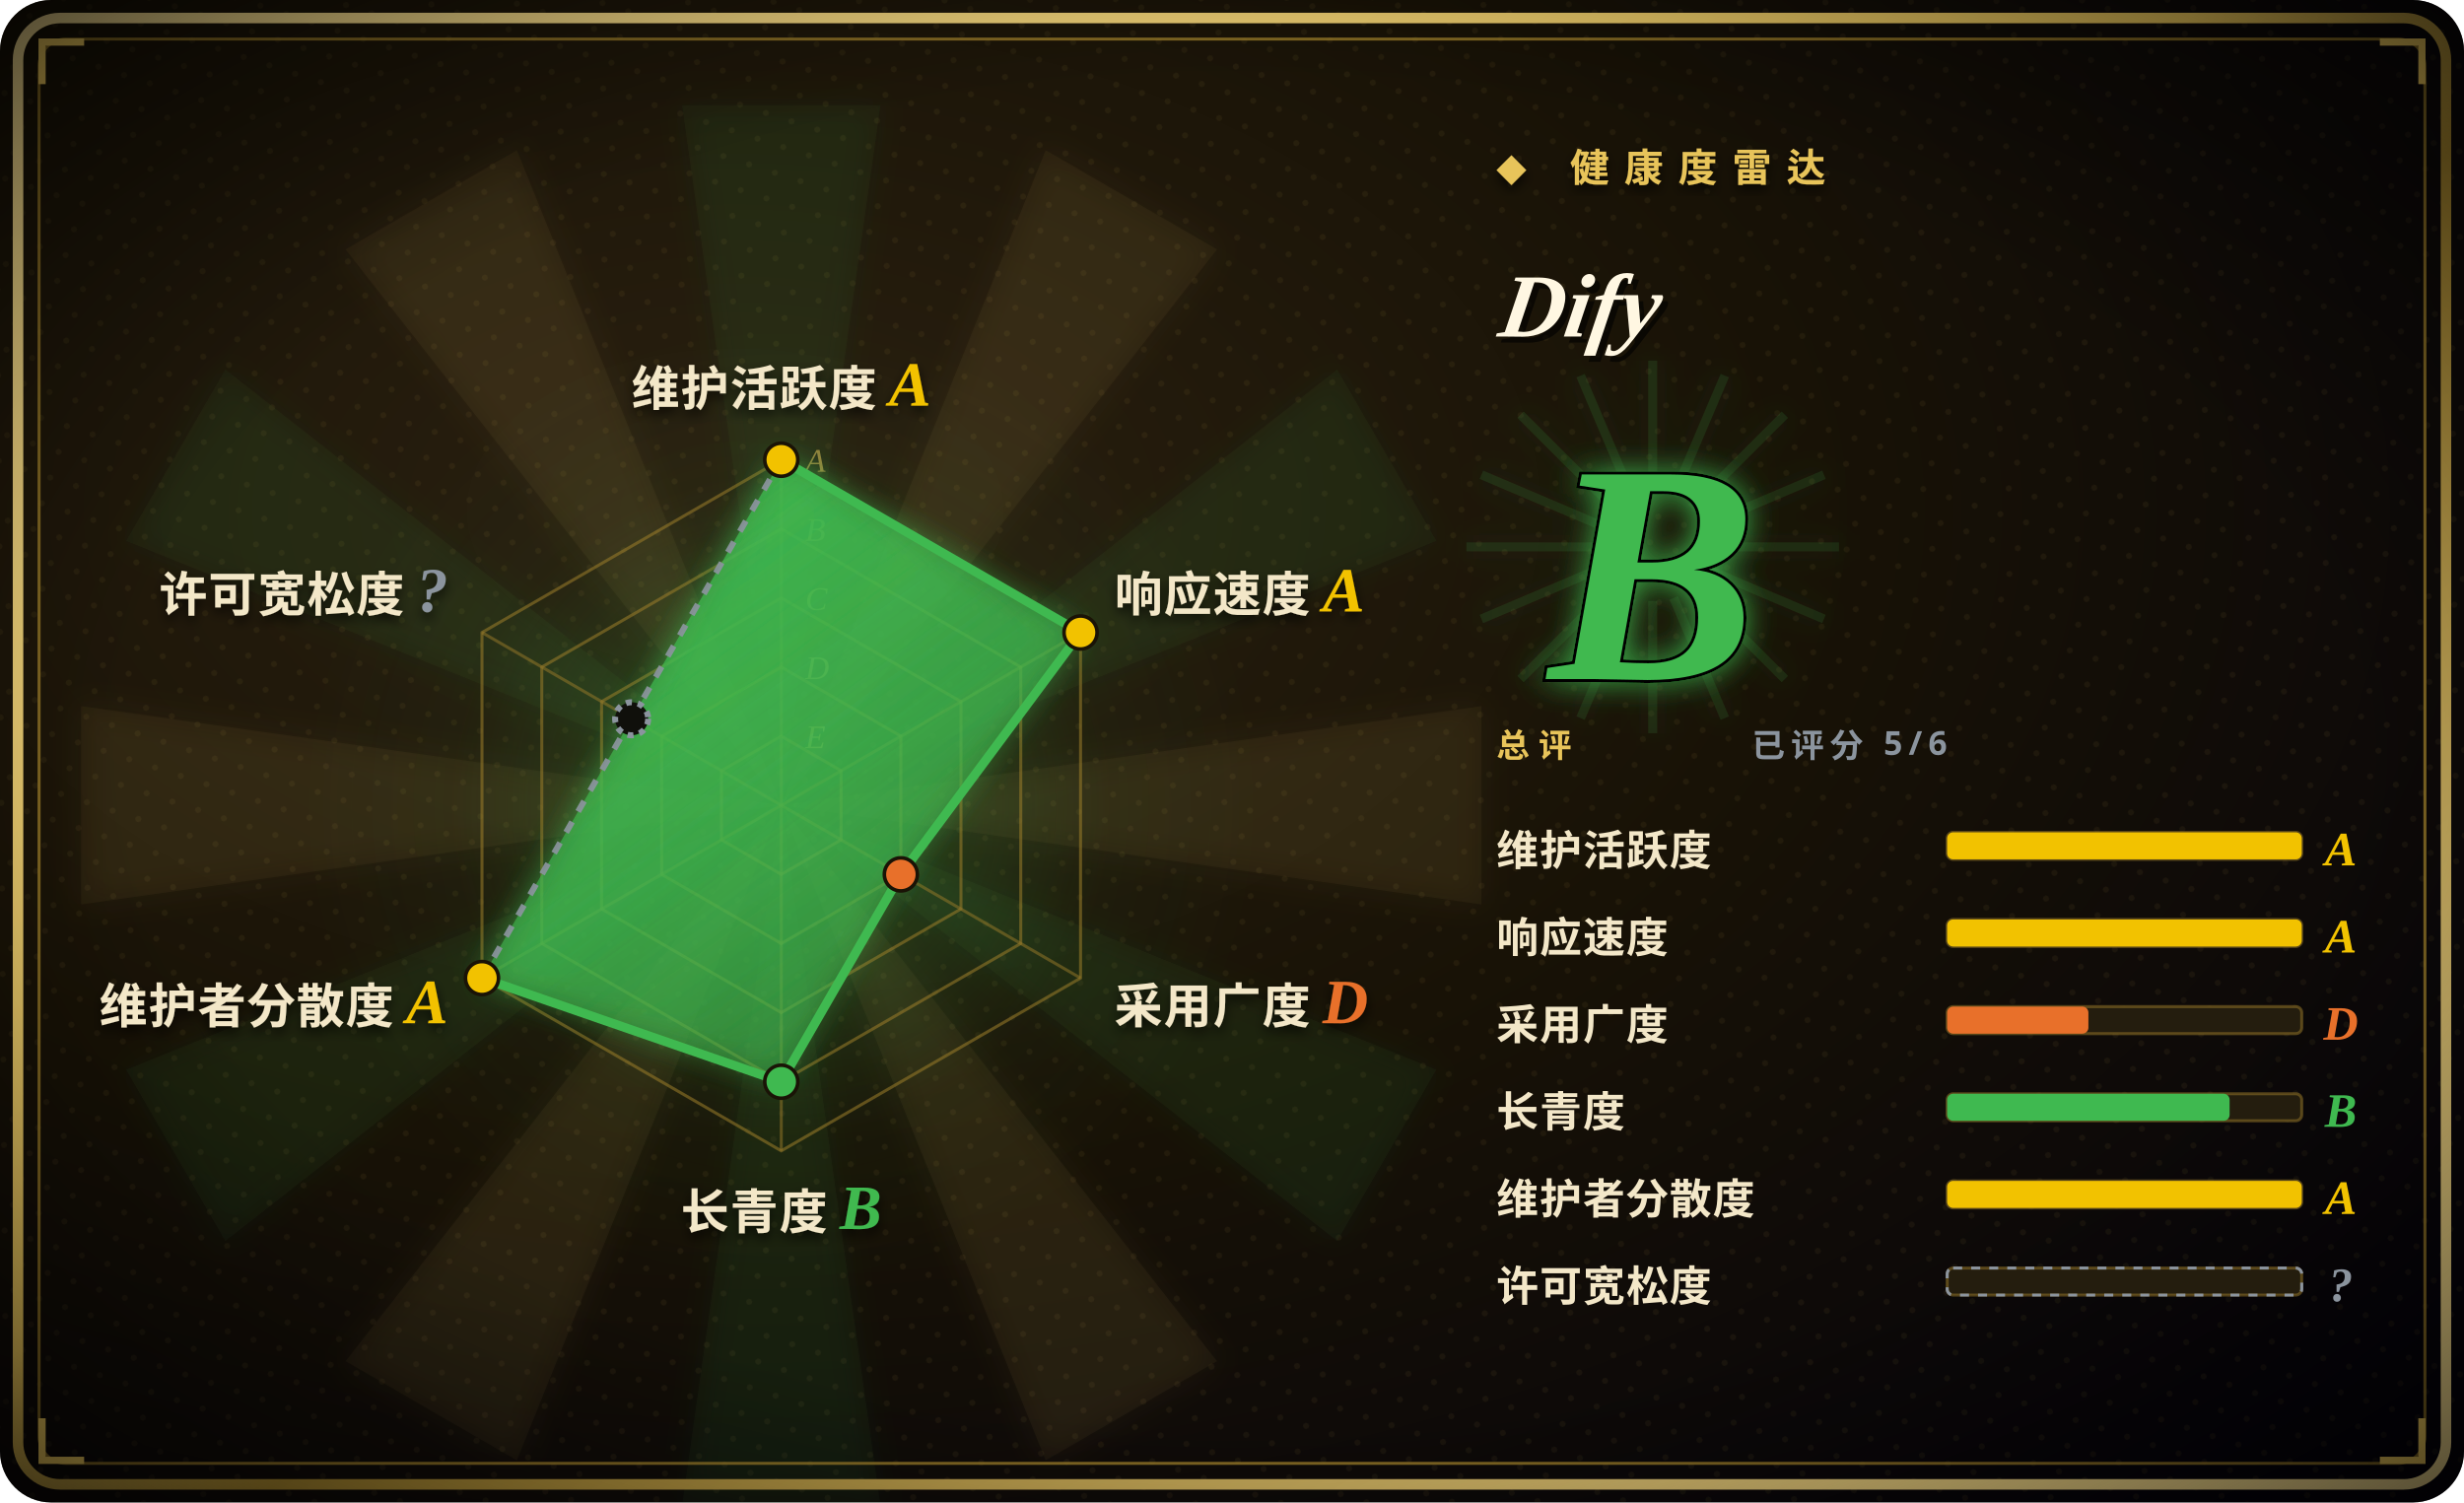
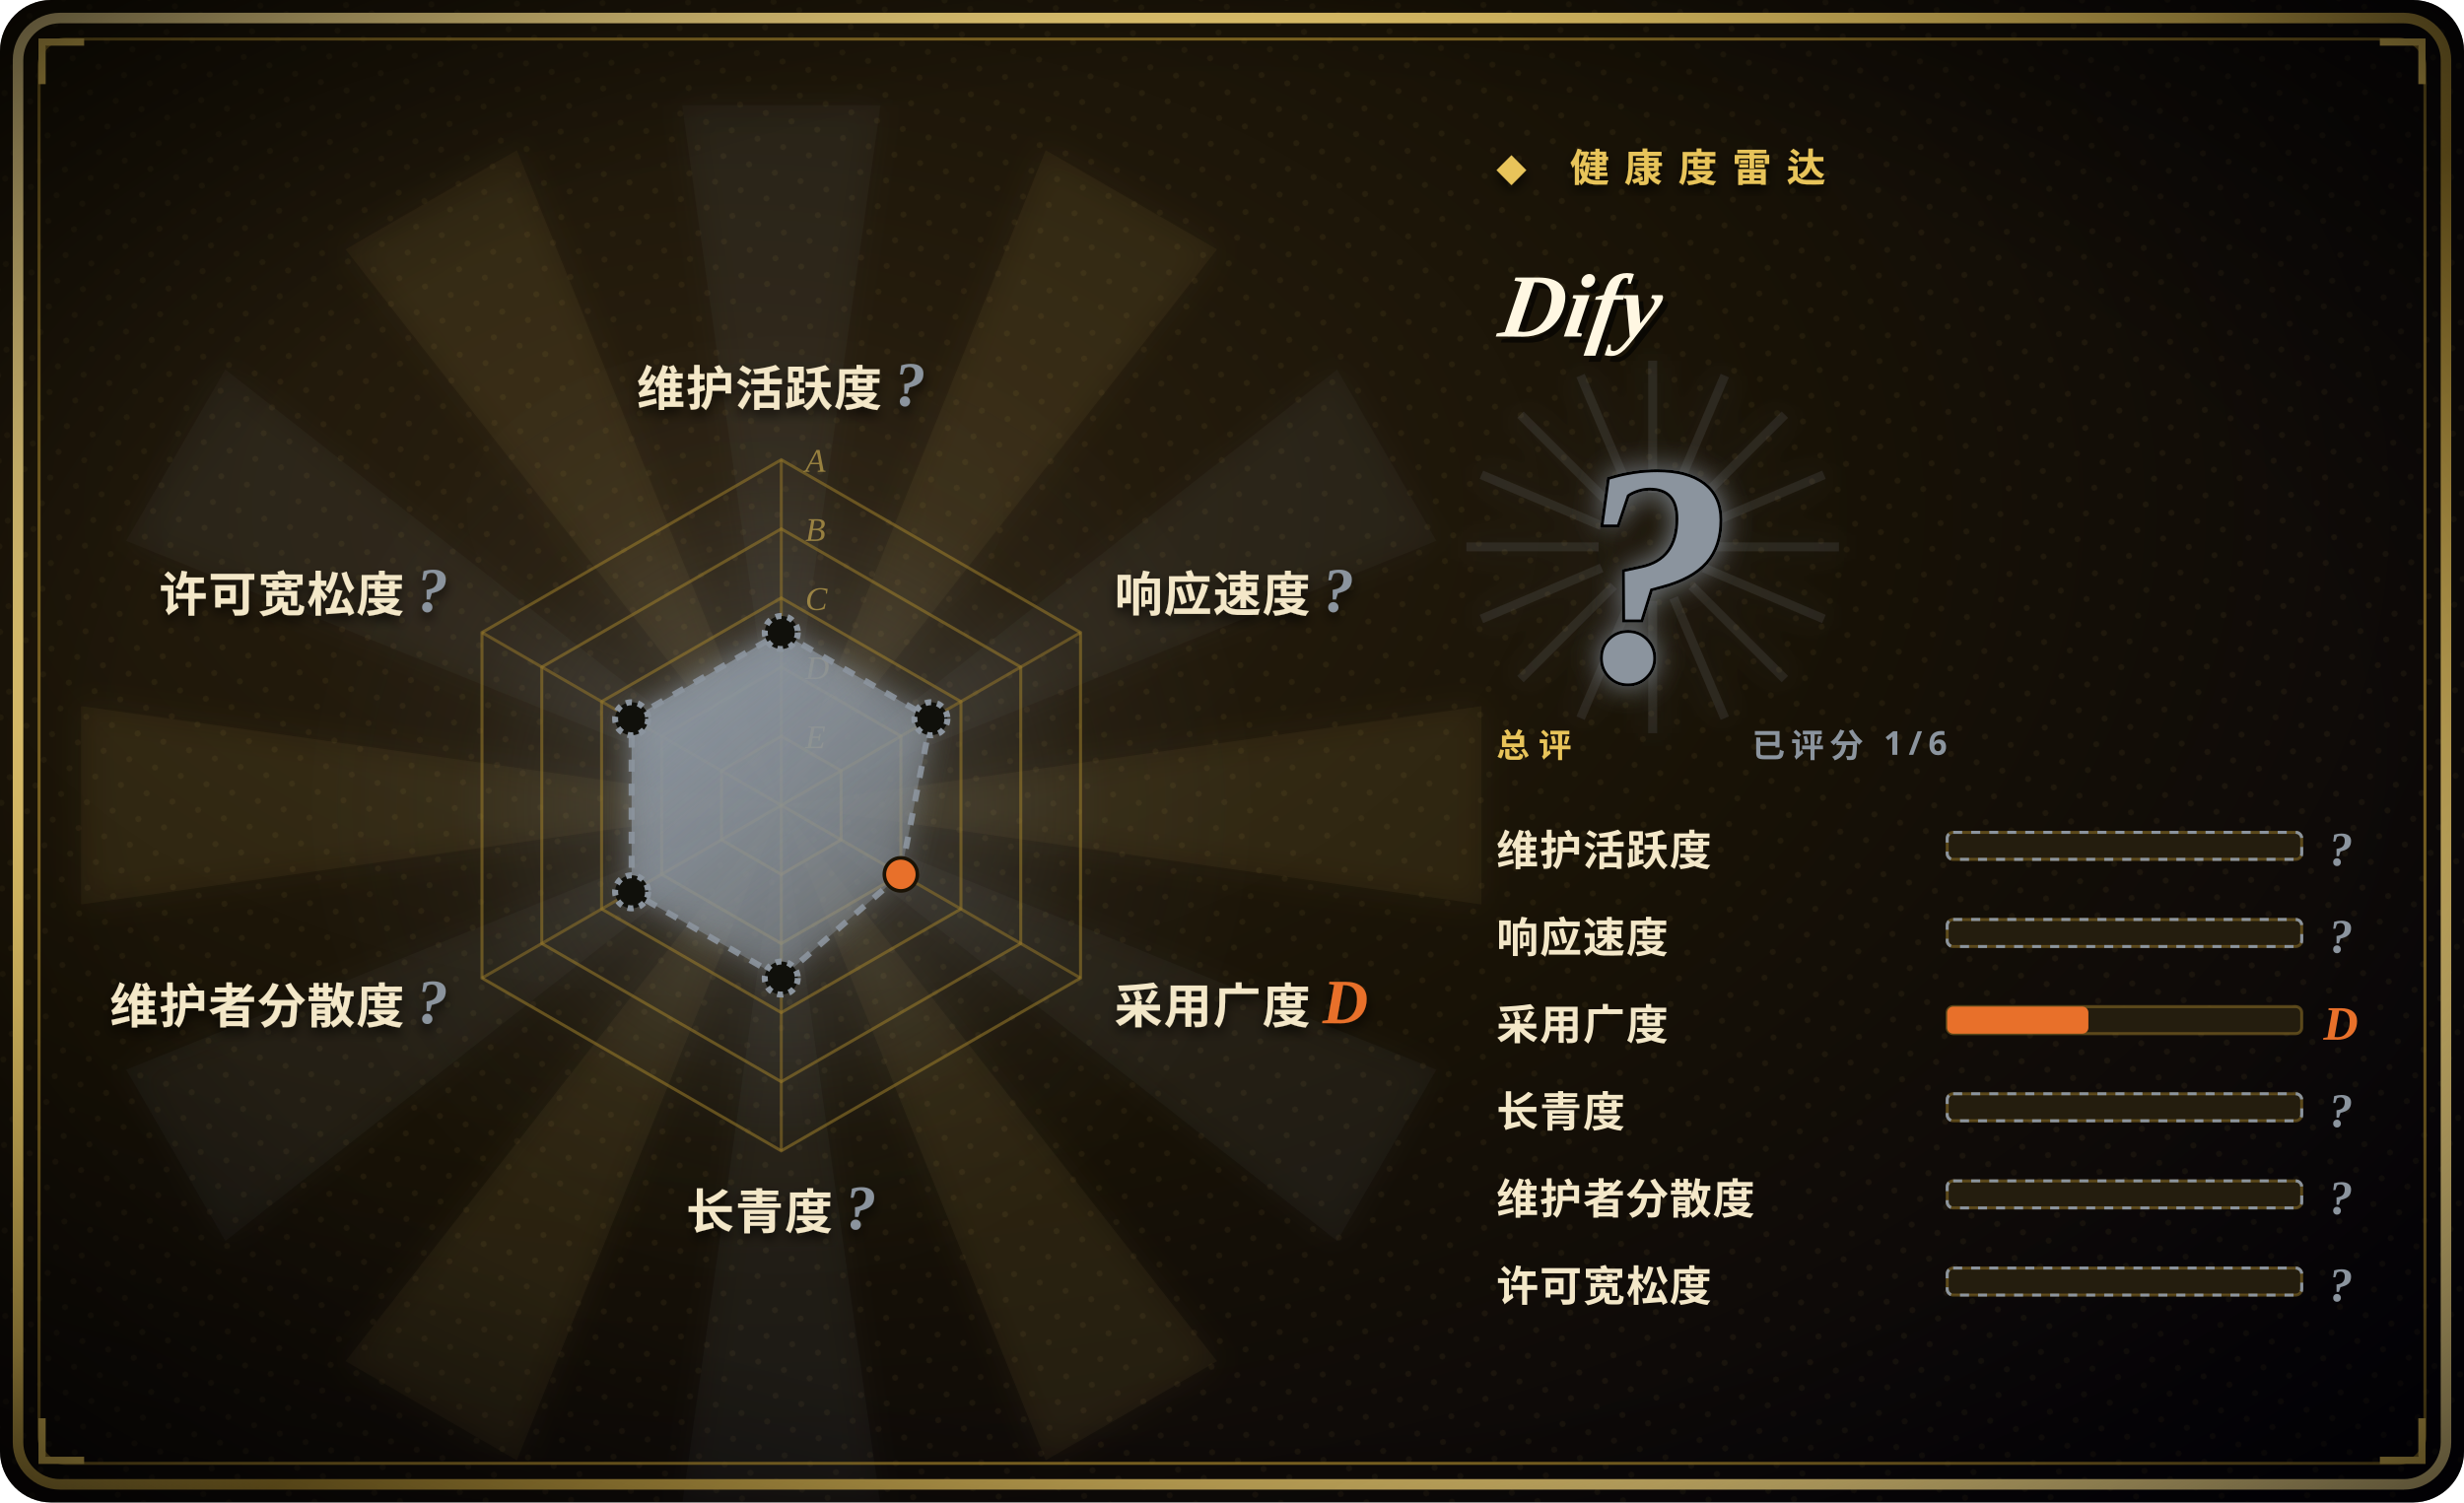
<svg xmlns="http://www.w3.org/2000/svg" width="820" height="500" viewBox="0 0 820 500">
  <defs>
    <radialGradient id="bg" cx="30%" cy="34%" r="90%">
      <stop offset="0%" stop-color="#2a2010" />
      <stop offset="48%" stop-color="#181206" />
      <stop offset="100%" stop-color="#05030a" />
    </radialGradient>
    <radialGradient id="vig" cx="50%" cy="50%" r="72%">
      <stop offset="62%" stop-color="#000000" stop-opacity="0" />
      <stop offset="100%" stop-color="#000000" stop-opacity="0.72" />
    </radialGradient>
    <linearGradient id="frame" x1="0" y1="0" x2="1" y2="1">
      <stop offset="0%" stop-color="#f6dd92" />
      <stop offset="45%" stop-color="#E8C45A" />
      <stop offset="55%" stop-color="#9c7d2a" />
      <stop offset="100%" stop-color="#f6dd92" />
    </linearGradient>
    <linearGradient id="poly" x1="0" y1="0" x2="0.7" y2="1">
-       <stop offset="0%" stop-color="#3FB950" stop-opacity="0.92" />
-       <stop offset="100%" stop-color="#3FB950" stop-opacity="0.34" />
+       <stop offset="0%" stop-color="#8B949E" stop-opacity="0.92" />
+       <stop offset="100%" stop-color="#8B949E" stop-opacity="0.34" />
    </linearGradient>
    <radialGradient id="halo" cx="50%" cy="50%" r="50%">
-       <stop offset="0%" stop-color="#3FB950" stop-opacity="0.34" />
-       <stop offset="68%" stop-color="#3FB950" stop-opacity="0.04" />
-       <stop offset="100%" stop-color="#3FB950" stop-opacity="0" />
+       <stop offset="0%" stop-color="#8B949E" stop-opacity="0.34" />
+       <stop offset="68%" stop-color="#8B949E" stop-opacity="0.04" />
+       <stop offset="100%" stop-color="#8B949E" stop-opacity="0" />
    </radialGradient>
    <filter id="glow" x="-60%" y="-60%" width="220%" height="220%">
      <feGaussianBlur stdDeviation="5" result="b" />
      <feMerge>
        <feMergeNode in="b" />
        <feMergeNode in="SourceGraphic" />
      </feMerge>
    </filter>
    <filter id="soft" x="-30%" y="-30%" width="160%" height="160%">
      <feDropShadow dx="0" dy="2" stdDeviation="2" flood-color="#000" flood-opacity="0.7" />
    </filter>
    <pattern id="halftone" width="9" height="9" patternUnits="userSpaceOnUse" patternTransform="rotate(18)">
      <circle cx="2" cy="2" r="1" fill="#E8C45A" fill-opacity="0.06" />
    </pattern>
  </defs>
  <rect width="820" height="500" rx="17" fill="url(#bg)" />
  <rect width="820" height="500" rx="17" fill="url(#halftone)" />
  <g opacity="0.5" filter="url(#glow)">
    <path d="M260,268 L493,235 L493,301 Z" fill="#E8C45A" fill-opacity="0.10" />
-     <path d="M260,268 L478,356 L445,413 Z" fill="#3FB950" fill-opacity="0.10" />
+     <path d="M260,268 L478,356 L445,413 Z" fill="#8B949E" fill-opacity="0.10" />
    <path d="M260,268 L405,453 L348,486 Z" fill="#E8C45A" fill-opacity="0.10" />
-     <path d="M260,268 L293,501 L227,501 Z" fill="#3FB950" fill-opacity="0.10" />
+     <path d="M260,268 L293,501 L227,501 Z" fill="#8B949E" fill-opacity="0.10" />
    <path d="M260,268 L172,486 L115,453 Z" fill="#E8C45A" fill-opacity="0.10" />
-     <path d="M260,268 L75,413 L42,356 Z" fill="#3FB950" fill-opacity="0.10" />
+     <path d="M260,268 L75,413 L42,356 Z" fill="#8B949E" fill-opacity="0.10" />
    <path d="M260,268 L27,301 L27,235 Z" fill="#E8C45A" fill-opacity="0.10" />
-     <path d="M260,268 L42,180 L75,123 Z" fill="#3FB950" fill-opacity="0.10" />
+     <path d="M260,268 L42,180 L75,123 Z" fill="#8B949E" fill-opacity="0.10" />
    <path d="M260,268 L115,83 L172,50 Z" fill="#E8C45A" fill-opacity="0.10" />
-     <path d="M260,268 L227,35 L293,35 Z" fill="#3FB950" fill-opacity="0.10" />
+     <path d="M260,268 L227,35 L293,35 Z" fill="#8B949E" fill-opacity="0.10" />
    <path d="M260,268 L348,50 L405,83 Z" fill="#E8C45A" fill-opacity="0.10" />
-     <path d="M260,268 L445,123 L478,180 Z" fill="#3FB950" fill-opacity="0.10" />
+     <path d="M260,268 L445,123 L478,180 Z" fill="#8B949E" fill-opacity="0.10" />
  </g>
  <circle cx="260" cy="268" r="161" fill="url(#halo)" />
  <rect x="6" y="6" width="808" height="488" rx="14" fill="none" stroke="url(#frame)" stroke-width="3.5" />
  <rect x="13" y="13" width="794" height="474" rx="9" fill="none" stroke="#9c7d2a" stroke-width="1" stroke-opacity="0.8" />
  <path d="M14,28 L14,14 L28,14" fill="none" stroke="#E8C45A" stroke-width="2.4" />
  <path d="M806,28 L806,14 L792,14" fill="none" stroke="#E8C45A" stroke-width="2.4" />
  <path d="M14,472 L14,486 L28,486" fill="none" stroke="#E8C45A" stroke-width="2.4" />
  <path d="M806,472 L806,486 L792,486" fill="none" stroke="#E8C45A" stroke-width="2.4" />
  <rect width="820" height="500" rx="17" fill="url(#vig)" />
  <polygon points="260.0,153.0 359.6,210.5 359.6,325.5 260.0,383.0 160.4,325.5 160.4,210.5" fill="none" stroke="#9c7d2a" stroke-opacity="0.55" stroke-width="1" />
  <polygon points="260.0,176.0 339.7,222.0 339.7,314.0 260.0,360.0 180.3,314.0 180.3,222.0" fill="none" stroke="#9c7d2a" stroke-opacity="0.55" stroke-width="1" />
  <polygon points="260.0,199.0 319.8,233.5 319.8,302.5 260.0,337.0 200.2,302.5 200.2,233.5" fill="none" stroke="#9c7d2a" stroke-opacity="0.55" stroke-width="1" />
  <polygon points="260.0,222.0 299.8,245.0 299.8,291.0 260.0,314.0 220.2,291.0 220.2,245.0" fill="none" stroke="#9c7d2a" stroke-opacity="0.55" stroke-width="1" />
  <polygon points="260.0,245.0 279.9,256.5 279.9,279.5 260.0,291.0 240.1,279.5 240.1,256.5" fill="none" stroke="#9c7d2a" stroke-opacity="0.55" stroke-width="1" />
  <line x1="260" y1="268" x2="260.0" y2="153.0" stroke="#9c7d2a" stroke-opacity="0.5" stroke-width="1" />
  <line x1="260" y1="268" x2="359.6" y2="210.5" stroke="#9c7d2a" stroke-opacity="0.5" stroke-width="1" />
  <line x1="260" y1="268" x2="359.6" y2="325.5" stroke="#9c7d2a" stroke-opacity="0.5" stroke-width="1" />
  <line x1="260" y1="268" x2="260.0" y2="383.0" stroke="#9c7d2a" stroke-opacity="0.5" stroke-width="1" />
  <line x1="260" y1="268" x2="160.4" y2="325.5" stroke="#9c7d2a" stroke-opacity="0.5" stroke-width="1" />
  <line x1="260" y1="268" x2="160.4" y2="210.5" stroke="#9c7d2a" stroke-opacity="0.5" stroke-width="1" />
  <text x="268" y="157.0" font-size="11" font-style="italic" fill="#E8C45A" fill-opacity="0.55" font-family="'Georgia','Times New Roman',serif">A</text>
  <text x="268" y="180.0" font-size="11" font-style="italic" fill="#E8C45A" fill-opacity="0.55" font-family="'Georgia','Times New Roman',serif">B</text>
  <text x="268" y="203.0" font-size="11" font-style="italic" fill="#E8C45A" fill-opacity="0.55" font-family="'Georgia','Times New Roman',serif">C</text>
  <text x="268" y="226.0" font-size="11" font-style="italic" fill="#E8C45A" fill-opacity="0.55" font-family="'Georgia','Times New Roman',serif">D</text>
  <text x="268" y="249.0" font-size="11" font-style="italic" fill="#E8C45A" fill-opacity="0.55" font-family="'Georgia','Times New Roman',serif">E</text>
-   <polygon points="260.0,153.0 359.6,210.5 299.8,291.0 260.0,360.0 160.4,325.5 210.2,239.2" fill="url(#poly)" filter="url(#glow)" />
-   <line x1="260.0" y1="153.0" x2="359.6" y2="210.5" stroke="#3FB950" stroke-width="3" />
-   <line x1="359.6" y1="210.5" x2="299.8" y2="291.0" stroke="#3FB950" stroke-width="3" />
-   <line x1="299.8" y1="291.0" x2="260.0" y2="360.0" stroke="#3FB950" stroke-width="3" />
-   <line x1="260.0" y1="360.0" x2="160.4" y2="325.5" stroke="#3FB950" stroke-width="3" />
-   <line x1="160.4" y1="325.5" x2="210.2" y2="239.2" stroke="#8B949E" stroke-width="2" stroke-dasharray="4 4" stroke-opacity="0.92" />
-   <line x1="210.2" y1="239.2" x2="260.0" y2="153.0" stroke="#8B949E" stroke-width="2" stroke-dasharray="4 4" stroke-opacity="0.92" />
-   <circle cx="260.0" cy="153.0" r="5.5" fill="#F2C200" stroke="#1a1306" stroke-width="1.2" />
-   <circle cx="359.6" cy="210.5" r="5.5" fill="#F2C200" stroke="#1a1306" stroke-width="1.2" />
+   <polygon points="260.0,210.5 309.8,239.2 299.8,291.0 260.0,325.5 210.2,296.8 210.2,239.2" fill="url(#poly)" filter="url(#glow)" />
+   <line x1="260.0" y1="210.5" x2="309.8" y2="239.2" stroke="#8B949E" stroke-width="2" stroke-dasharray="4 4" stroke-opacity="0.92" />
+   <line x1="309.8" y1="239.2" x2="299.8" y2="291.0" stroke="#8B949E" stroke-width="2" stroke-dasharray="4 4" stroke-opacity="0.92" />
+   <line x1="299.8" y1="291.0" x2="260.0" y2="325.5" stroke="#8B949E" stroke-width="2" stroke-dasharray="4 4" stroke-opacity="0.92" />
+   <line x1="260.0" y1="325.5" x2="210.2" y2="296.8" stroke="#8B949E" stroke-width="2" stroke-dasharray="4 4" stroke-opacity="0.92" />
+   <line x1="210.2" y1="296.8" x2="210.2" y2="239.2" stroke="#8B949E" stroke-width="2" stroke-dasharray="4 4" stroke-opacity="0.92" />
+   <line x1="210.2" y1="239.2" x2="260.0" y2="210.5" stroke="#8B949E" stroke-width="2" stroke-dasharray="4 4" stroke-opacity="0.92" />
+   <circle cx="260.0" cy="210.5" r="5.5" fill="#10100b" stroke="#8B949E" stroke-width="2" stroke-dasharray="2 2" />
+   <circle cx="309.8" cy="239.2" r="5.5" fill="#10100b" stroke="#8B949E" stroke-width="2" stroke-dasharray="2 2" />
  <circle cx="299.8" cy="291.0" r="5.5" fill="#E8702A" stroke="#1a1306" stroke-width="1.2" />
-   <circle cx="260.0" cy="360.0" r="5.5" fill="#3FB950" stroke="#1a1306" stroke-width="1.2" />
-   <circle cx="160.4" cy="325.5" r="5.5" fill="#F2C200" stroke="#1a1306" stroke-width="1.2" />
+   <circle cx="260.0" cy="325.5" r="5.5" fill="#10100b" stroke="#8B949E" stroke-width="2" stroke-dasharray="2 2" />
+   <circle cx="210.2" cy="296.8" r="5.5" fill="#10100b" stroke="#8B949E" stroke-width="2" stroke-dasharray="2 2" />
  <circle cx="210.2" cy="239.2" r="5.5" fill="#10100b" stroke="#8B949E" stroke-width="2" stroke-dasharray="2 2" />
-   <text x="260.0" y="135.0" font-size="16" font-weight="900" fill="#f3e7c8" text-anchor="middle" font-family="'PingFang SC','Hiragino Sans GB','Heiti SC','Microsoft YaHei',sans-serif" letter-spacing="0.4" filter="url(#soft)">维护活跃度 <tspan fill="#F2C200" font-family="'Georgia','Times New Roman',serif" font-style="italic" font-size="21">A</tspan>
+   <text x="260.0" y="135.0" font-size="16" font-weight="900" fill="#f3e7c8" text-anchor="middle" font-family="'PingFang SC','Hiragino Sans GB','Heiti SC','Microsoft YaHei',sans-serif" letter-spacing="0.4" filter="url(#soft)">维护活跃度 <tspan fill="#8B949E" font-family="'Georgia','Times New Roman',serif" font-style="italic" font-size="21">?</tspan>
  </text>
-   <text x="370.9" y="203.5" font-size="16" font-weight="900" fill="#f3e7c8" text-anchor="start" font-family="'PingFang SC','Hiragino Sans GB','Heiti SC','Microsoft YaHei',sans-serif" letter-spacing="0.4" filter="url(#soft)">响应速度 <tspan fill="#F2C200" font-family="'Georgia','Times New Roman',serif" font-style="italic" font-size="21">A</tspan>
+   <text x="370.9" y="203.5" font-size="16" font-weight="900" fill="#f3e7c8" text-anchor="start" font-family="'PingFang SC','Hiragino Sans GB','Heiti SC','Microsoft YaHei',sans-serif" letter-spacing="0.4" filter="url(#soft)">响应速度 <tspan fill="#8B949E" font-family="'Georgia','Times New Roman',serif" font-style="italic" font-size="21">?</tspan>
  </text>
  <text x="370.9" y="340.5" font-size="16" font-weight="900" fill="#f3e7c8" text-anchor="start" font-family="'PingFang SC','Hiragino Sans GB','Heiti SC','Microsoft YaHei',sans-serif" letter-spacing="0.4" filter="url(#soft)">采用广度 <tspan fill="#E8702A" font-family="'Georgia','Times New Roman',serif" font-style="italic" font-size="21">D</tspan>
  </text>
-   <text x="260.0" y="409.0" font-size="16" font-weight="900" fill="#f3e7c8" text-anchor="middle" font-family="'PingFang SC','Hiragino Sans GB','Heiti SC','Microsoft YaHei',sans-serif" letter-spacing="0.4" filter="url(#soft)">长青度 <tspan fill="#3FB950" font-family="'Georgia','Times New Roman',serif" font-style="italic" font-size="21">B</tspan>
+   <text x="260.0" y="409.0" font-size="16" font-weight="900" fill="#f3e7c8" text-anchor="middle" font-family="'PingFang SC','Hiragino Sans GB','Heiti SC','Microsoft YaHei',sans-serif" letter-spacing="0.4" filter="url(#soft)">长青度 <tspan fill="#8B949E" font-family="'Georgia','Times New Roman',serif" font-style="italic" font-size="21">?</tspan>
  </text>
-   <text x="149.1" y="340.5" font-size="16" font-weight="900" fill="#f3e7c8" text-anchor="end" font-family="'PingFang SC','Hiragino Sans GB','Heiti SC','Microsoft YaHei',sans-serif" letter-spacing="0.4" filter="url(#soft)">维护者分散度 <tspan fill="#F2C200" font-family="'Georgia','Times New Roman',serif" font-style="italic" font-size="21">A</tspan>
+   <text x="149.1" y="340.5" font-size="16" font-weight="900" fill="#f3e7c8" text-anchor="end" font-family="'PingFang SC','Hiragino Sans GB','Heiti SC','Microsoft YaHei',sans-serif" letter-spacing="0.4" filter="url(#soft)">维护者分散度 <tspan fill="#8B949E" font-family="'Georgia','Times New Roman',serif" font-style="italic" font-size="21">?</tspan>
  </text>
  <text x="149.1" y="203.5" font-size="16" font-weight="900" fill="#f3e7c8" text-anchor="end" font-family="'PingFang SC','Hiragino Sans GB','Heiti SC','Microsoft YaHei',sans-serif" letter-spacing="0.4" filter="url(#soft)">许可宽松度 <tspan fill="#8B949E" font-family="'Georgia','Times New Roman',serif" font-style="italic" font-size="21">?</tspan>
  </text>
  <text x="498" y="60" font-size="13" letter-spacing="5" fill="#E8C45A" font-weight="900" font-family="'PingFang SC','Hiragino Sans GB','Heiti SC','Microsoft YaHei',sans-serif" filter="url(#soft)">◆ 健康度雷达</text>
  <g transform="translate(498,112) skewX(-9)">
    <text x="2" y="2" font-size="30" font-weight="900" font-style="italic" fill="#000" fill-opacity="0.6" font-family="'Georgia','Times New Roman',serif">Dify</text>
    <text x="0" y="0" font-size="30" font-weight="900" font-style="italic" fill="#fff7e2" font-family="'Georgia','Times New Roman',serif">Dify</text>
  </g>
  <line x1="498" y1="124" x2="648" y2="124" stroke="url(#frame)" stroke-width="2" />
  <g opacity="0.85" filter="url(#glow)">
-     <line x1="568" y1="182" x2="612" y2="182" stroke="#3FB950" stroke-opacity="0.16" stroke-width="3" />
-     <line x1="567" y1="189" x2="607" y2="206" stroke="#3FB950" stroke-opacity="0.16" stroke-width="3" />
-     <line x1="563" y1="195" x2="594" y2="226" stroke="#3FB950" stroke-opacity="0.16" stroke-width="3" />
-     <line x1="557" y1="199" x2="574" y2="239" stroke="#3FB950" stroke-opacity="0.16" stroke-width="3" />
-     <line x1="550" y1="200" x2="550" y2="244" stroke="#3FB950" stroke-opacity="0.16" stroke-width="3" />
-     <line x1="543" y1="199" x2="526" y2="239" stroke="#3FB950" stroke-opacity="0.16" stroke-width="3" />
-     <line x1="537" y1="195" x2="506" y2="226" stroke="#3FB950" stroke-opacity="0.16" stroke-width="3" />
-     <line x1="533" y1="189" x2="493" y2="206" stroke="#3FB950" stroke-opacity="0.16" stroke-width="3" />
-     <line x1="532" y1="182" x2="488" y2="182" stroke="#3FB950" stroke-opacity="0.16" stroke-width="3" />
-     <line x1="533" y1="175" x2="493" y2="158" stroke="#3FB950" stroke-opacity="0.16" stroke-width="3" />
-     <line x1="537" y1="169" x2="506" y2="138" stroke="#3FB950" stroke-opacity="0.16" stroke-width="3" />
-     <line x1="543" y1="165" x2="526" y2="125" stroke="#3FB950" stroke-opacity="0.16" stroke-width="3" />
-     <line x1="550" y1="164" x2="550" y2="120" stroke="#3FB950" stroke-opacity="0.16" stroke-width="3" />
-     <line x1="557" y1="165" x2="574" y2="125" stroke="#3FB950" stroke-opacity="0.16" stroke-width="3" />
-     <line x1="563" y1="169" x2="594" y2="138" stroke="#3FB950" stroke-opacity="0.16" stroke-width="3" />
-     <line x1="567" y1="175" x2="607" y2="158" stroke="#3FB950" stroke-opacity="0.16" stroke-width="3" />
+     <line x1="568" y1="182" x2="612" y2="182" stroke="#8B949E" stroke-opacity="0.16" stroke-width="3" />
+     <line x1="567" y1="189" x2="607" y2="206" stroke="#8B949E" stroke-opacity="0.16" stroke-width="3" />
+     <line x1="563" y1="195" x2="594" y2="226" stroke="#8B949E" stroke-opacity="0.16" stroke-width="3" />
+     <line x1="557" y1="199" x2="574" y2="239" stroke="#8B949E" stroke-opacity="0.16" stroke-width="3" />
+     <line x1="550" y1="200" x2="550" y2="244" stroke="#8B949E" stroke-opacity="0.16" stroke-width="3" />
+     <line x1="543" y1="199" x2="526" y2="239" stroke="#8B949E" stroke-opacity="0.16" stroke-width="3" />
+     <line x1="537" y1="195" x2="506" y2="226" stroke="#8B949E" stroke-opacity="0.16" stroke-width="3" />
+     <line x1="533" y1="189" x2="493" y2="206" stroke="#8B949E" stroke-opacity="0.16" stroke-width="3" />
+     <line x1="532" y1="182" x2="488" y2="182" stroke="#8B949E" stroke-opacity="0.16" stroke-width="3" />
+     <line x1="533" y1="175" x2="493" y2="158" stroke="#8B949E" stroke-opacity="0.16" stroke-width="3" />
+     <line x1="537" y1="169" x2="506" y2="138" stroke="#8B949E" stroke-opacity="0.16" stroke-width="3" />
+     <line x1="543" y1="165" x2="526" y2="125" stroke="#8B949E" stroke-opacity="0.16" stroke-width="3" />
+     <line x1="550" y1="164" x2="550" y2="120" stroke="#8B949E" stroke-opacity="0.16" stroke-width="3" />
+     <line x1="557" y1="165" x2="574" y2="125" stroke="#8B949E" stroke-opacity="0.16" stroke-width="3" />
+     <line x1="563" y1="169" x2="594" y2="138" stroke="#8B949E" stroke-opacity="0.16" stroke-width="3" />
+     <line x1="567" y1="175" x2="607" y2="158" stroke="#8B949E" stroke-opacity="0.16" stroke-width="3" />
  </g>
-   <text x="550" y="226" font-size="104" font-weight="900" font-style="italic" text-anchor="middle" fill="#3FB950" stroke="#000" stroke-width="2" paint-order="stroke" font-family="'Georgia','Times New Roman',serif" filter="url(#glow)">B</text>
+   <text x="550" y="226" font-size="104" font-weight="900" font-style="italic" text-anchor="middle" fill="#8B949E" stroke="#000" stroke-width="2" paint-order="stroke" font-family="'Georgia','Times New Roman',serif" filter="url(#glow)">?</text>
  <text x="498" y="252" font-size="11" letter-spacing="3" fill="#E8C45A" font-family="'PingFang SC','Hiragino Sans GB','Heiti SC','Microsoft YaHei',sans-serif" font-weight="900">总评</text>
-   <text x="648" y="252" font-size="11" letter-spacing="2" fill="#8B949E" font-family="'PingFang SC','Hiragino Sans GB','Heiti SC','Microsoft YaHei',sans-serif" font-weight="900" text-anchor="end">已评分 5/6</text>
+   <text x="648" y="252" font-size="11" letter-spacing="2" fill="#8B949E" font-family="'PingFang SC','Hiragino Sans GB','Heiti SC','Microsoft YaHei',sans-serif" font-weight="900" text-anchor="end">已评分 1/6</text>
  <text x="498" y="288" font-size="14" font-weight="900" fill="#f3e7c8" font-family="'PingFang SC','Hiragino Sans GB','Heiti SC','Microsoft YaHei',sans-serif" letter-spacing="0.4">维护活跃度</text>
  <rect x="648" y="277" width="118" height="9" rx="2" fill="#241d0e" stroke="#9c7d2a" stroke-opacity="0.5" />
-   <rect x="648" y="277" width="118" height="9" rx="2" fill="#F2C200" />
-   <text x="779" y="288" font-size="16" font-weight="900" font-style="italic" fill="#F2C200" font-family="'Georgia','Times New Roman',serif" text-anchor="middle">A</text>
+   <rect x="648" y="277" width="118" height="9" rx="2" fill="none" stroke="#8B949E" stroke-dasharray="3 3" />
+   <text x="779" y="288" font-size="16" font-weight="900" font-style="italic" fill="#8B949E" font-family="'Georgia','Times New Roman',serif" text-anchor="middle">?</text>
  <text x="498" y="317" font-size="14" font-weight="900" fill="#f3e7c8" font-family="'PingFang SC','Hiragino Sans GB','Heiti SC','Microsoft YaHei',sans-serif" letter-spacing="0.4">响应速度</text>
  <rect x="648" y="306" width="118" height="9" rx="2" fill="#241d0e" stroke="#9c7d2a" stroke-opacity="0.5" />
-   <rect x="648" y="306" width="118" height="9" rx="2" fill="#F2C200" />
-   <text x="779" y="317" font-size="16" font-weight="900" font-style="italic" fill="#F2C200" font-family="'Georgia','Times New Roman',serif" text-anchor="middle">A</text>
+   <rect x="648" y="306" width="118" height="9" rx="2" fill="none" stroke="#8B949E" stroke-dasharray="3 3" />
+   <text x="779" y="317" font-size="16" font-weight="900" font-style="italic" fill="#8B949E" font-family="'Georgia','Times New Roman',serif" text-anchor="middle">?</text>
  <text x="498" y="346" font-size="14" font-weight="900" fill="#f3e7c8" font-family="'PingFang SC','Hiragino Sans GB','Heiti SC','Microsoft YaHei',sans-serif" letter-spacing="0.4">采用广度</text>
  <rect x="648" y="335" width="118" height="9" rx="2" fill="#241d0e" stroke="#9c7d2a" stroke-opacity="0.5" />
  <rect x="648" y="335" width="47" height="9" rx="2" fill="#E8702A" />
  <text x="779" y="346" font-size="16" font-weight="900" font-style="italic" fill="#E8702A" font-family="'Georgia','Times New Roman',serif" text-anchor="middle">D</text>
  <text x="498" y="375" font-size="14" font-weight="900" fill="#f3e7c8" font-family="'PingFang SC','Hiragino Sans GB','Heiti SC','Microsoft YaHei',sans-serif" letter-spacing="0.4">长青度</text>
  <rect x="648" y="364" width="118" height="9" rx="2" fill="#241d0e" stroke="#9c7d2a" stroke-opacity="0.5" />
-   <rect x="648" y="364" width="94" height="9" rx="2" fill="#3FB950" />
-   <text x="779" y="375" font-size="16" font-weight="900" font-style="italic" fill="#3FB950" font-family="'Georgia','Times New Roman',serif" text-anchor="middle">B</text>
+   <rect x="648" y="364" width="118" height="9" rx="2" fill="none" stroke="#8B949E" stroke-dasharray="3 3" />
+   <text x="779" y="375" font-size="16" font-weight="900" font-style="italic" fill="#8B949E" font-family="'Georgia','Times New Roman',serif" text-anchor="middle">?</text>
  <text x="498" y="404" font-size="14" font-weight="900" fill="#f3e7c8" font-family="'PingFang SC','Hiragino Sans GB','Heiti SC','Microsoft YaHei',sans-serif" letter-spacing="0.4">维护者分散度</text>
  <rect x="648" y="393" width="118" height="9" rx="2" fill="#241d0e" stroke="#9c7d2a" stroke-opacity="0.5" />
-   <rect x="648" y="393" width="118" height="9" rx="2" fill="#F2C200" />
-   <text x="779" y="404" font-size="16" font-weight="900" font-style="italic" fill="#F2C200" font-family="'Georgia','Times New Roman',serif" text-anchor="middle">A</text>
+   <rect x="648" y="393" width="118" height="9" rx="2" fill="none" stroke="#8B949E" stroke-dasharray="3 3" />
+   <text x="779" y="404" font-size="16" font-weight="900" font-style="italic" fill="#8B949E" font-family="'Georgia','Times New Roman',serif" text-anchor="middle">?</text>
  <text x="498" y="433" font-size="14" font-weight="900" fill="#f3e7c8" font-family="'PingFang SC','Hiragino Sans GB','Heiti SC','Microsoft YaHei',sans-serif" letter-spacing="0.4">许可宽松度</text>
  <rect x="648" y="422" width="118" height="9" rx="2" fill="#241d0e" stroke="#9c7d2a" stroke-opacity="0.5" />
  <rect x="648" y="422" width="118" height="9" rx="2" fill="none" stroke="#8B949E" stroke-dasharray="3 3" />
  <text x="779" y="433" font-size="16" font-weight="900" font-style="italic" fill="#8B949E" font-family="'Georgia','Times New Roman',serif" text-anchor="middle">?</text>
</svg>
